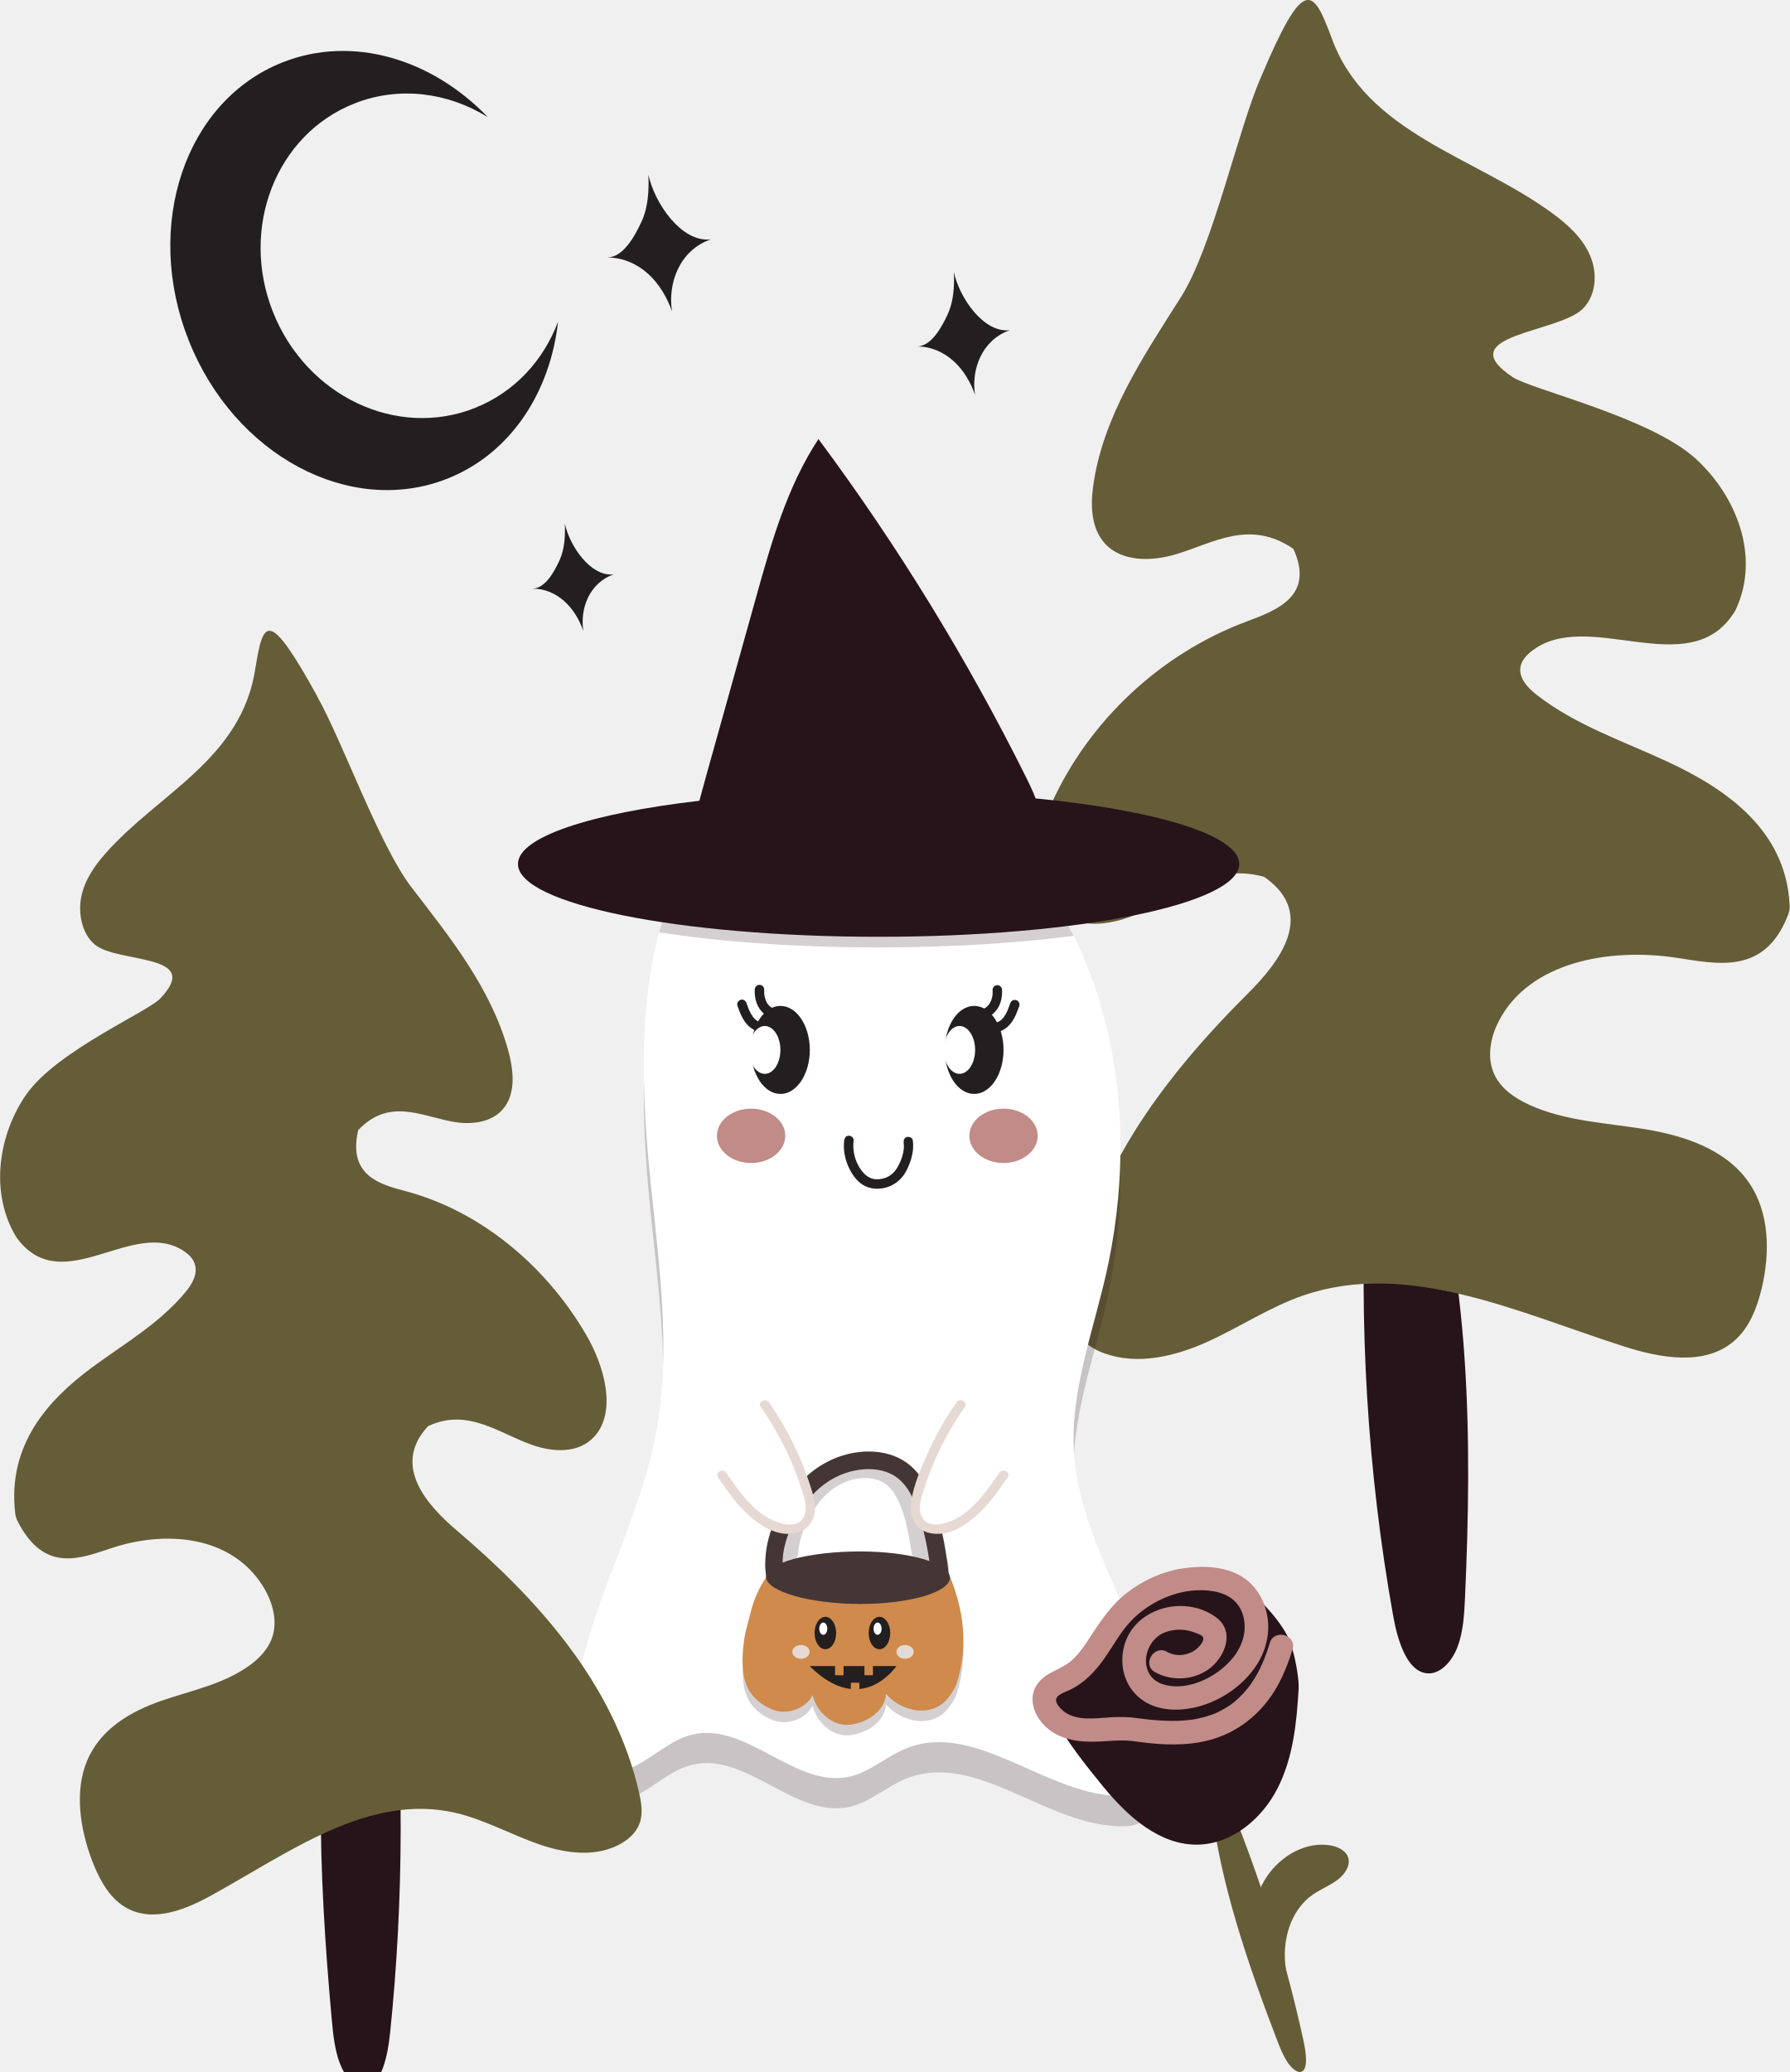
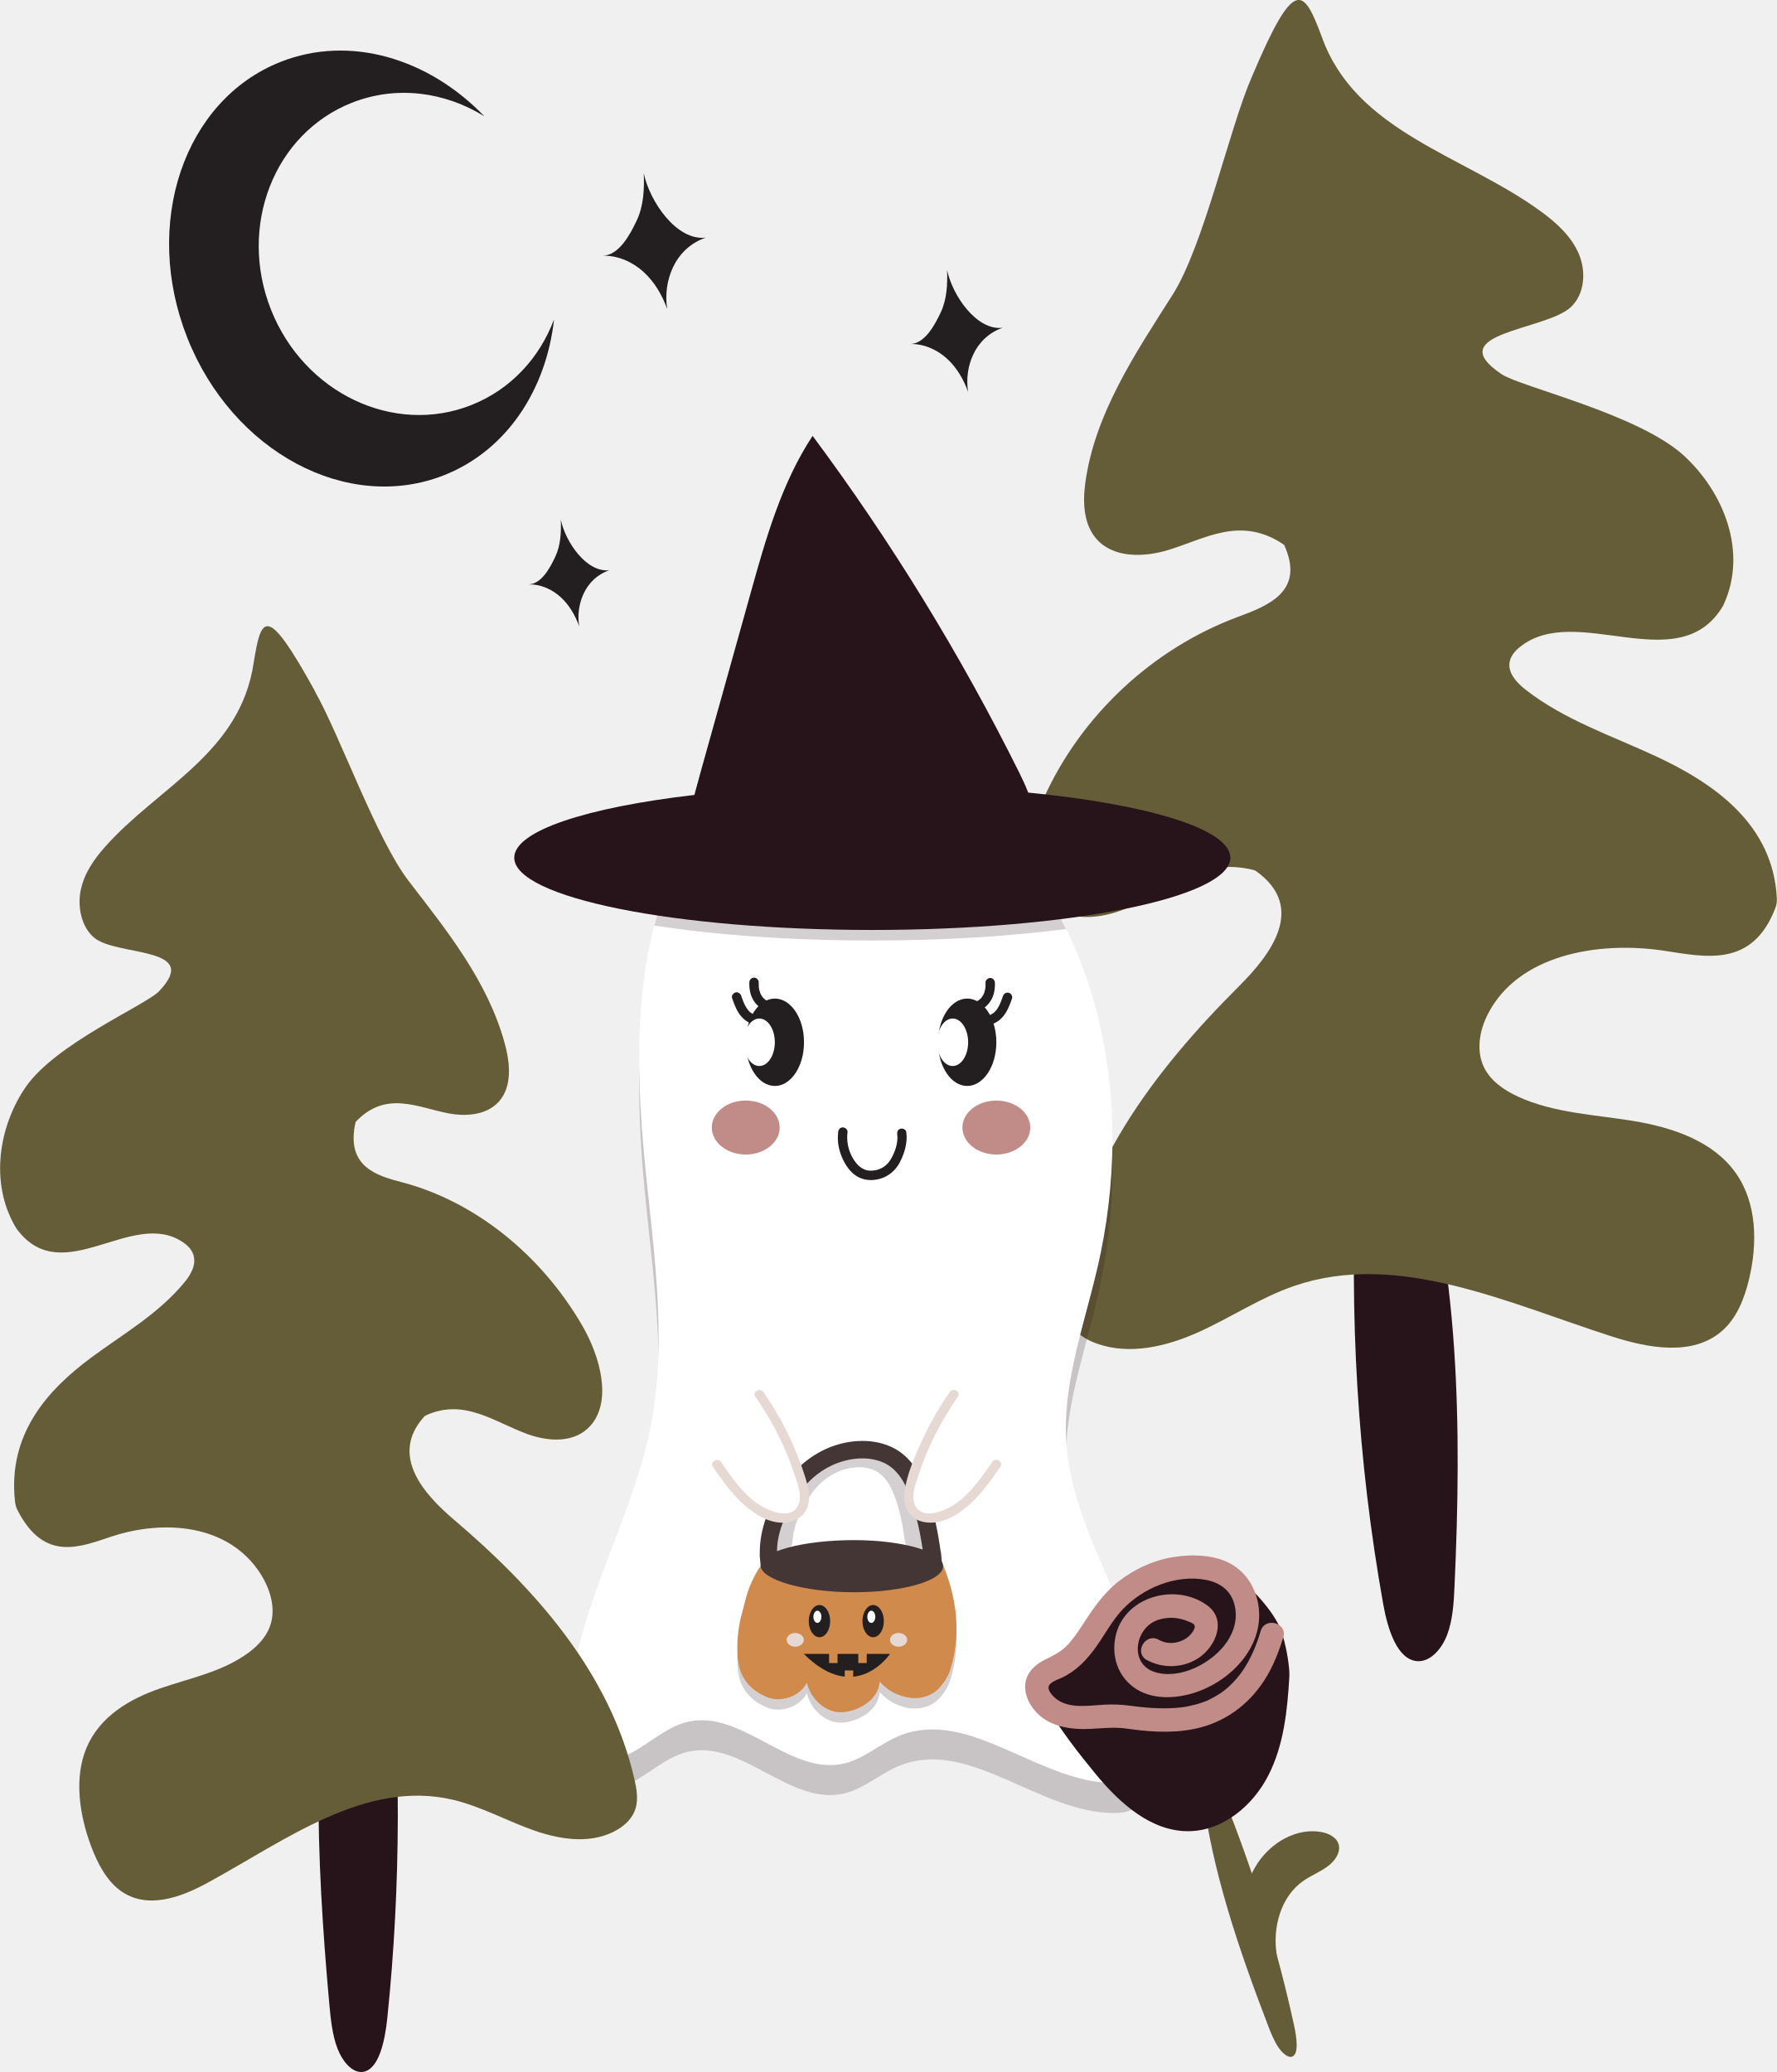
- <svg xmlns="http://www.w3.org/2000/svg" id="Layer_1" viewBox="0 0 378.6 438.27">
+ <svg xmlns="http://www.w3.org/2000/svg" id="Layer_1" viewBox="0 0 378.6 441.49">
  <defs>
    <style>.cls-1{fill:#fff;}.cls-2{fill:#e6d9d3;}.cls-3{fill:#655d37;}.cls-4{fill:#cf8a4c;}.cls-5{fill:#c18b87;}.cls-6{fill:#231f20;}.cls-7{fill:#453636;}.cls-8,.cls-9{fill:#27141a;}.cls-9,.cls-10{opacity:.2;}</style>
  </defs>
  <g id="r_tree">
    <path class="cls-8" d="M289.06,248.59c-1.69,31.29,.22,62.82,5.66,93.21,.96,5.39,2.99,11.84,7.25,12.15,2.69,.2,5.17-2.45,6.37-5.62s1.41-6.79,1.57-10.3c1.54-33.79,1.14-68.68-8.84-99.67-1.39-4.32-4.41-9.32-7.76-7.45-1.08,.6-1.87,1.84-2.54,3.1-2.14,4.07-1.57,9.69-1.72,14.58" />
    <path class="cls-3" d="M266.72,16.39c-4.8,10.96-10.19,35.9-16.89,46.44-7.97,12.54-16.64,25.44-18.6,40.18-.55,4.14-.34,8.78,2.45,11.89,3.62,4.04,10.02,3.87,15.21,2.3,7.95-2.41,15.51-7.39,24.71-1.11,4.58,9.99-3.55,13.01-9.88,15.37-18.14,6.75-33.37,20.97-41.33,38.61-3.47,7.68-4.86,18.28,1.98,23.18,4.73,3.39,11.35,2.3,16.63-.13,8.25-3.79,15.25-10.5,26.11-7.74,.19,.05,.37,.13,.53,.24,10.83,7.75,3.07,17.82-3.65,24.52-18.04,17.98-34.67,39.75-36.78,65.13-.19,2.29-.23,4.71,.85,6.73,1.12,2.09,3.28,3.43,5.51,4.24,7.07,2.58,15.02,.67,21.87-2.43,6.86-3.1,13.19-7.37,20.31-9.81,22.08-7.57,45.57,3.68,67.8,10.8,7.73,2.48,17.08,4.17,23.25-1.12,3.25-2.78,4.89-7.01,5.88-11.17,1.8-7.57,1.68-16.1-2.78-22.48-4.81-6.89-13.54-9.8-21.83-11.17-8.29-1.37-16.93-1.68-24.57-5.17-3-1.37-5.92-3.36-7.34-6.34-1.67-3.51-.93-7.76,.83-11.22,6.43-12.69,23.45-15.67,37.52-13.56,8.79,1.32,18.86,3.75,23.77-9.12,.23-.61,.34-1.28,.31-1.93-.73-15.82-13.26-24.57-25.84-30.41-9.43-4.38-19.52-7.75-27.7-14.16-1.89-1.48-3.84-3.58-3.39-5.94,.24-1.28,1.16-2.33,2.18-3.15,11.92-9.62,33.46,6.84,43.03-8.35,.16-.25,.3-.51,.42-.78,5.05-11.08,.08-23.74-8.48-31.62-9.66-8.89-34.78-14.65-38.86-17.37-13.21-8.89,9.52-9.28,14.81-14.36,2.92-2.81,3.22-7.59,1.62-11.32s-4.73-6.57-8.01-8.97c-16.39-12-39.48-16.88-46.72-37.2-3.92-10.48-5.79-13.14-14.93,8.5" />
  </g>
  <g id="ghost">
    <g id="Shadow" class="cls-10">
      <path class="cls-8" d="M201.42,173.58c-18.24-12.22-43.62-2.8-54.92,13.93-11.3,16.73-11.19,42.74-9.44,62.86,1.75,20.11,5.48,40.52,1.5,60.31-4.29,21.32-17.37,40.84-17.3,62.59,0,1.62,.1,3.3,.85,4.73,2.14,4.11,8.23,3.99,12.36,1.88s7.62-5.6,12.14-6.63c11.42-2.61,21.73,11.53,33.15,8.92,4.34-.99,7.78-4.28,11.91-5.95,14.86-6.01,29.87,10.25,45.9,10.08,1.37-.01,2.81-.18,3.94-.96,1.46-1.01,2.09-2.84,2.49-4.58,5.1-22.51-14.86-43.2-16.75-66.21-1.14-13.93,4.44-27.42,7.26-41.11,7.42-35.96-.97-76.37-33.07-99.87" />
    </g>
    <g id="Body">
      <path class="cls-1" d="M201.42,167.19c-18.24-12.22-43.62-2.8-54.92,13.93-11.3,16.73-11.19,42.74-9.44,62.86,1.75,20.11,5.48,40.52,1.5,60.31-4.29,21.32-17.37,40.84-17.3,62.59,0,1.62,.1,3.3,.85,4.73,2.14,4.11,8.23,3.99,12.36,1.88s7.62-5.6,12.14-6.63c11.42-2.61,21.73,11.53,33.15,8.92,4.34-.99,7.78-4.28,11.91-5.95,14.86-6.01,29.87,10.25,45.9,10.08,1.37-.01,2.81-.18,3.94-.96,1.46-1.01,2.09-2.84,2.49-4.58,5.1-22.51-14.86-43.2-16.75-66.21-1.14-13.93,4.44-27.42,7.26-41.11,7.42-35.96-.97-76.37-33.07-99.87" />
    </g>
    <g id="L_eye">
      <ellipse class="cls-6" cx="165.1" cy="222.08" rx="6.21" ry="9.31" />
      <path class="cls-6" d="M164.16,213.49c-.13-.02-.25-.05-.37-.09-.05-.02-.1-.03-.15-.05-.18-.06,.1,.05,0,0-.21-.1-.41-.21-.6-.35-.09-.06-.11-.09-.01,0-.05-.04-.1-.08-.15-.13-.09-.08-.17-.16-.25-.24-.04-.05-.09-.1-.13-.15-.02-.02-.12-.15-.04-.05,.09,.11-.04-.06-.06-.09-.04-.05-.07-.11-.11-.16-.07-.11-.13-.21-.18-.32-.03-.05-.05-.11-.08-.16-.12-.25,.03,.1-.02-.05-.09-.27-.18-.53-.25-.81-.03-.13-.05-.26-.07-.4-.02-.12,.01,.15,0-.05,0-.06-.01-.12-.02-.18-.02-.3-.02-.6-.01-.9,.02-.52-.47-1.02-1-1-.56,.03-.98,.44-1,1-.05,1.35,.2,2.8,.95,3.95,.69,1.06,1.77,1.92,3.03,2.16,.51,.1,1.1-.14,1.23-.7,.11-.49-.15-1.12-.7-1.23h0Z" />
      <path class="cls-6" d="M161.82,216.34c-.14,.01-.28,.02-.42,.02-.03,0-.29-.01-.13,0s-.05-.01-.09-.02c-.14-.03-.27-.06-.4-.11-.06-.02-.13-.03-.18-.07,.2,.13,0,0-.04-.02-.13-.06-.25-.13-.37-.21-.05-.03-.11-.07-.16-.11-.05-.03-.24-.13-.04-.03-.23-.12-.44-.4-.61-.59-.02-.02-.15-.18-.07-.08s-.06-.08-.07-.1c-.1-.14-.19-.28-.28-.43-.16-.27-.3-.54-.43-.83-.03-.06-.06-.13-.09-.19-.05-.11,.06,.14-.02-.04-.06-.15-.12-.29-.17-.44-.12-.31-.23-.62-.33-.92-.17-.49-.69-.87-1.23-.7-.49,.16-.88,.7-.7,1.23,.5,1.41,1.02,2.84,2.03,3.97,.93,1.05,2.37,1.81,3.8,1.67,.52-.05,1.03-.42,1-1-.02-.5-.44-1.06-1-1h0Z" />
      <ellipse class="cls-1" cx="161.79" cy="222.08" rx="3.3" ry="5.06" />
    </g>
    <g id="R_eye">
      <ellipse class="cls-6" cx="206.08" cy="222.08" rx="6.21" ry="9.31" />
      <path class="cls-6" d="M208,215.49c1.26-.24,2.34-1.1,3.03-2.16,.75-1.15,1.01-2.59,.95-3.95-.02-.52-.45-1.02-1-1-.52,.02-1.02,.44-1,1,.01,.29,.01,.57,0,.86,0,.07-.01,.15-.02,.22,0,.1-.01,.1,0,0-.02,.13-.04,.27-.07,.4-.06,.28-.14,.55-.24,.82-.06,.18,.03-.05-.02,.05-.03,.05-.05,.11-.08,.16-.06,.12-.13,.25-.2,.36-.06,.1-.13,.19-.2,.29,.05-.06,.09-.1,.01-.02-.04,.05-.08,.1-.13,.15-.08,.09-.16,.17-.25,.25-.05,.04-.1,.08-.15,.13-.09,.08,.14-.1-.01,.01-.19,.13-.39,.25-.6,.35s.12-.04,0,0c-.06,.02-.12,.04-.18,.06-.12,.04-.25,.07-.37,.09-.51,.1-.86,.74-.7,1.23,.18,.55,.68,.8,1.23,.7h0Z" />
      <path class="cls-6" d="M209.8,218.4c1.43,.15,2.87-.62,3.8-1.67,1.01-1.14,1.53-2.56,2.03-3.97,.17-.49-.2-1.12-.7-1.23-.56-.13-1.04,.17-1.23,.7-.1,.3-.21,.59-.32,.88-.06,.15-.11,.29-.17,.44-.03,.08-.07,.17-.01,.04-.03,.08-.07,.16-.1,.23-.13,.28-.27,.56-.43,.83-.08,.13-.16,.26-.25,.39-.04,.06-.08,.12-.12,.17,.13-.17-.03,.03-.05,.05-.08,.1-.17,.19-.26,.28-.07,.07-.24,.29-.35,.31l.08-.06s-.06,.05-.09,.07c-.05,.04-.11,.07-.16,.11-.13,.08-.26,.16-.4,.23-.03,.01-.22,.1-.09,.04s-.06,.02-.09,.03c-.13,.05-.26,.08-.4,.11-.06,.01-.12,.03-.18,.03,.26,0,.03,0-.03,0-.15,0-.3,0-.45-.02-.52-.05-1.02,.5-1,1,.03,.59,.44,.94,1,1h0Z" />
      <ellipse class="cls-1" cx="202.98" cy="222.08" rx="3.3" ry="5.06" />
    </g>
    <g id="Mouth">
      <path class="cls-6" d="M178.59,241.22c-.23,1.86,.09,3.71,.83,5.42,.67,1.55,1.69,3.11,3.17,4.01,1.56,.95,3.55,1,5.25,.41s3.08-1.82,3.91-3.45c1.01-1.98,1.66-4.18,1.35-6.41-.07-.54-.76-.83-1.23-.7-.58,.16-.77,.69-.7,1.23,.25,1.81-.53,3.92-1.48,5.45s-2.58,2.32-4.32,2.26-2.94-1.37-3.75-2.83c-.92-1.66-1.27-3.51-1.04-5.39,.07-.54-.51-1-1-1-.6,0-.93,.46-1,1h0Z" />
    </g>
    <ellipse id="L" class="cls-5" cx="158.89" cy="240.25" rx="7.23" ry="5.75" />
    <ellipse id="R" class="cls-5" cx="212.29" cy="240.25" rx="7.23" ry="5.75" />
    <g id="Candy_bad">
      <g id="Pumpkin_shadow" class="cls-10">
        <path class="cls-8" d="M165.23,333.28c-2.4,.76-4,3.7-5.08,6.04s-1.45,4.44-2.14,6.94c-.92,3.31-1.28,8.09-.47,11.23s3.01,5.16,5.93,6.36,7.02-.18,8.43-3.08c.88,3.6,4.2,6.6,7.77,6.27,3.57-.33,7.51-2.78,7.76-6.49,1.64,1.64,2.64,2.35,4.81,3.07s4.8,.61,6.93-.89c1.28-.9,2.76-3.01,3.24-4.54,2.43-7.65,1.54-15.29-1.54-22.68" />
      </g>
      <g id="Pumpkin_bag">
        <path class="cls-4" d="M165.23,331.06c-2.4,.76-4,3.7-5.08,6.04s-1.45,4.44-2.14,6.94c-.92,3.31-1.28,8.09-.47,11.23s3.01,5.16,5.93,6.36,7.02-.18,8.43-3.08c.88,3.6,4.2,6.6,7.77,6.27,3.57-.33,7.51-2.78,7.76-6.49,1.64,1.64,2.64,2.35,4.81,3.07s4.8,.61,6.93-.89c1.28-.9,2.76-3.01,3.24-4.54,2.43-7.65,1.54-15.29-1.54-22.68" />
      </g>
      <g id="Handle_shadow" class="cls-10">
        <path class="cls-8" d="M196.48,327.65c-.98-6.26-2.28-15.12-8.95-17.88s-14.36,1.34-18.17,7.06c-2.34,3.51-3.97,7.43-4.27,11.66l.93-1.62c-1.73,.74-3.7,1.9-4.12,3.89-.31,1.44,.37,2.8,1.42,3.76,2.73,2.49,7.07,3.28,10.59,3.79,5.09,.74,10.25,.76,15.33,.03,3.35-.48,7.38-1.24,9.97-3.61,1.15-1.05,1.79-2.59,1.34-4.14-.69-2.34-3.3-3.47-5.37-4.26-2.26-.85-3.24,2.77-1,3.62,.9,.34,2.43,1.03,2.78,1.69,.08,.15,.07-.06-.03,.09,.2-.29-.03,.04-.11,.12,.21-.21-.12,.11-.19,.17-.17,.14-.12,.12-.37,.29-2.21,1.52-5.23,2.02-7.82,2.39-3.77,.54-7.64,.57-11.43,.24-3.08-.27-6.34-.78-9.2-2.01-.58-.25-1.2-.55-1.71-.94-.21-.16-.52-.53-.55-.57-.13-.17,.04-.04,0-.03,.3-.05-.38,.31,.13,.02,.76-.42,1.41-.94,2.24-1.3,.62-.26,.89-1.01,.93-1.62,.27-3.84,2.06-7.57,4.35-10.62,2.04-2.72,5.21-4.8,8.63-5.17,1.82-.2,3.82,.04,5.36,1.09,1.36,.93,2.27,2.39,2.94,3.86,1.56,3.39,2.16,7.33,2.74,10.99,.16,1,1.41,1.56,2.31,1.31,1.07-.3,1.47-1.3,1.31-2.31Z" />
      </g>
      <path id="Bag_hole" class="cls-7" d="M200.95,333.72c0,3.07-8.51,5.55-19.02,5.55s-19.86-2.65-19.86-5.71,9.36-5.4,19.86-5.4,19.02,2.49,19.02,5.55Z" />
      <g id="Handle">
        <path class="cls-7" d="M165.7,332.64c-.61-4.17,.79-8.3,2.87-11.87s4.59-6.47,8.24-8.32c3.34-1.69,7.68-2.37,11.23-.89s5.23,5.19,6.3,8.59c1.33,4.24,2.2,8.72,2.63,13.14,.1,1.01,.79,1.88,1.88,1.88,.94,0,1.98-.86,1.88-1.88-.46-4.63-1.31-9.32-2.66-13.78-1.27-4.2-3.37-8.6-7.37-10.81-4.26-2.36-9.72-2.04-14.11-.23s-7.86,5.1-10.47,9.15c-3.1,4.82-4.87,10.28-4.02,16.03,.15,1,1.42,1.56,2.31,1.31,1.07-.3,1.46-1.3,1.31-2.31h0Z" />
      </g>
      <g id="Face">
        <ellipse id="L-2" class="cls-2" cx="169.44" cy="349.41" rx="1.83" ry="1.46" />
        <ellipse id="R-2" class="cls-2" cx="191.46" cy="349.41" rx="1.83" ry="1.46" />
        <g id="L_eye-2">
          <ellipse class="cls-6" cx="174.6" cy="345.42" rx="2.28" ry="3.43" />
          <ellipse class="cls-1" cx="174.16" cy="344.5" rx=".85" ry="1.3" />
        </g>
        <g id="R_eye-2">
          <ellipse class="cls-6" cx="186.04" cy="345.42" rx="2.28" ry="3.43" />
          <ellipse class="cls-1" cx="185.65" cy="344.5" rx=".85" ry="1.3" />
        </g>
        <g id="Mouth-2">
          <path class="cls-6" d="M171.27,352.4h18.36s-7.32,11.03-18.36,0Z" />
          <rect class="cls-4" x="182.87" y="351.62" width="1.8" height="2.73" />
          <rect class="cls-4" x="179.99" y="355.93" width="1.8" height="2.73" />
          <rect class="cls-4" x="176.65" y="351.62" width="1.8" height="2.73" />
        </g>
      </g>
    </g>
    <g id="R_arm">
      <path class="cls-1" d="M203.23,297.13c-3.94,5.6-6.98,11.87-8.97,18.48-.58,1.94-1.04,4.18,0,5.9,1.42,2.31,4.75,2.3,7.19,1.25,4.69-2,7.88-6.48,10.84-10.74" />
      <path class="cls-2" d="M202.36,296.62c-2.26,3.24-4.23,6.66-5.87,10.25-1.55,3.4-3.23,7.16-3.76,10.89-.43,3.05,.94,5.96,4.16,6.55s6.11-.9,8.5-2.75c3.17-2.45,5.5-5.78,7.76-9.04,.74-1.06-1-2.06-1.73-1.01-2.22,3.21-4.54,6.58-7.77,8.86-2.15,1.51-7.3,3.79-8.77,.15-.75-1.86,.15-4.13,.73-5.92,.65-2.01,1.4-3.99,2.25-5.93,1.71-3.88,3.8-7.58,6.23-11.05,.74-1.06-.99-2.06-1.73-1.01h0Z" />
    </g>
    <g id="L_arm">
      <path class="cls-1" d="M161.81,297.13c3.94,5.6,6.98,11.87,8.97,18.48,.58,1.94,1.04,4.18,0,5.9-1.42,2.31-4.75,2.3-7.19,1.25-4.69-2-7.88-6.48-10.84-10.74" />
      <path class="cls-2" d="M160.95,297.63c2.43,3.48,4.52,7.17,6.23,11.05,.85,1.93,1.6,3.92,2.25,5.93,.58,1.79,1.48,4.06,.73,5.92-1.47,3.64-6.62,1.36-8.77-.15-3.23-2.27-5.55-5.66-7.77-8.86-.73-1.05-2.46-.05-1.73,1.01,2.02,2.91,4.08,5.88,6.76,8.22,2.31,2.02,5.27,3.83,8.44,3.69s5.3-2.26,5.31-5.39c0-1.84-.61-3.66-1.19-5.39-.6-1.82-1.29-3.62-2.05-5.38-1.76-4.1-3.94-8-6.49-11.66-.73-1.05-2.47-.05-1.73,1.01h0Z" />
    </g>
    <path id="Hat_shadow" class="cls-9" d="M156.46,170.78c-3.91,2.93-7.32,6.43-9.96,10.34-3.2,4.74-5.48,10.22-7.07,16.09,12.86,2,28.96,3.19,46.44,3.19,15.21,0,29.36-.9,41.26-2.45-5.13-10.46-12.38-19.97-21.99-27.86-6.16-.32-12.61-.5-19.27-.5-10.42,0-20.35,.42-29.4,1.19Z" />
    <path id="Witch_Hat" class="cls-8" d="M219.07,168.87c-.56-1.47-1.24-2.91-1.92-4.28-12.51-25.15-27.26-49.18-44.01-71.72-6.62,10.05-9.96,21.86-13.19,33.45-3.52,12.58-7.03,25.17-10.55,37.75-.49,1.76-.98,3.53-1.45,5.31-22.92,2.66-38.38,7.65-38.38,13.37,0,8.51,34.16,15.4,76.29,15.4s76.29-6.9,76.29-15.4c0-6.1-17.58-11.38-43.08-13.87Z" />
  </g>
  <g id="l_tree">
    <path class="cls-8" d="M82.69,343.83c2.82,28.82,2.76,57.97-.17,86.19-.52,5.01-1.84,11.02-5.24,11.45-2.15,.27-4.25-2.09-5.37-4.98-1.11-2.89-1.44-6.22-1.74-9.45-2.81-31.12-4.13-63.34,2.42-92.25,.91-4.03,3.1-8.74,5.87-7.13,.89,.52,1.58,1.63,2.18,2.78,1.91,3.69,1.71,8.89,2.06,13.39" />
    <path class="cls-3" d="M67.07,147.26c5.36,9.45,13.18,31.6,19.99,40.44,8.1,10.53,16.81,21.3,20.46,34.53,1.03,3.72,1.51,7.97-.26,11.14-2.3,4.1-7.4,4.69-11.74,3.85-6.65-1.28-13.35-4.96-19.75,1.84-2.22,9.65,4.66,11.47,10.02,12.89,15.35,4.06,29.44,15.29,38.26,30.48,3.84,6.61,6.45,16.12,1.72,21.39-3.27,3.64-8.67,3.41-13.21,1.81-7.08-2.51-13.59-7.82-21.81-4.05-.14,.06-.27,.16-.38,.28-7.49,8.32,.09,16.63,6.37,21.96,16.86,14.33,33.14,32.28,38.42,55.21,.48,2.06,.85,4.27,.28,6.24-.59,2.04-2.12,3.51-3.77,4.51-5.24,3.17-11.81,2.35-17.69,.31-5.88-2.04-11.51-5.21-17.5-6.61-18.59-4.36-35.62,8.62-52.24,17.69-5.78,3.15-12.95,5.78-18.6,1.67-2.97-2.17-4.87-5.83-6.25-9.52-2.5-6.7-3.62-14.51-.98-20.85,2.84-6.84,9.35-10.51,15.73-12.72s13.19-3.49,18.75-7.56c2.19-1.6,4.22-3.75,4.92-6.63,.83-3.4-.37-7.19-2.25-10.15-6.9-10.85-20.82-11.6-31.68-8.05-6.78,2.22-14.42,5.61-20.15-5.58-.27-.53-.45-1.13-.52-1.73-1.66-14.53,7.03-23.96,16.18-30.75,6.86-5.09,14.38-9.33,19.96-16.13,1.29-1.57,2.54-3.71,1.85-5.82-.37-1.14-1.25-2-2.17-2.63-10.82-7.4-25.56,10.11-35.31-2.66-.16-.21-.31-.43-.44-.66-5.58-9.53-3.43-21.66,2.24-29.84,6.4-9.23,25.51-17.39,28.36-20.34,9.21-9.64-8.87-7.37-13.79-11.4-2.72-2.23-3.63-6.56-2.89-10.15s2.82-6.55,5.08-9.11c11.3-12.84,28.91-19.96,31.77-39.35,1.62-10.02,2.73-12.66,13.05,6.04" />
  </g>
  <path id="moon" class="cls-6" d="M100.45,86.3c-16.54,6.56-35.66-2.54-42.71-20.32-7.05-17.78,.65-37.51,17.19-44.07,9.5-3.77,19.85-2.36,28.28,2.88-11.87-12.35-28.68-17.45-43.46-11.59-20.59,8.16-29.47,34.49-19.83,58.8,9.64,24.31,34.14,37.4,54.73,29.24,13.32-5.28,21.73-18.17,23.4-33.19-3.06,8.16-9.18,14.91-17.59,18.24Z" />
  <g id="sparkles">
    <path class="cls-6" d="M193.99,73.3c2.84-.06,5.63,1.17,7.74,3.08s3.58,4.44,4.54,7.12c-.84-5.22,1.36-11.58,7.37-13.66-5.59,.67-10.74-6.97-11.85-12.31,.12,3.06-.04,6.22-1.33,8.99s-3.41,6.67-6.47,6.78" />
    <path class="cls-6" d="M112.67,124.52c2.48-.06,4.92,1.02,6.76,2.69s3.13,3.88,3.97,6.22c-.73-4.56,1.19-10.12,6.44-11.94-4.89,.59-9.39-6.09-10.35-10.76,.1,2.67-.03,5.43-1.16,7.86s-2.98,5.83-5.66,5.92" />
    <path class="cls-6" d="M128.48,54.49c3.17-.07,6.27,1.3,8.62,3.43s3.99,4.95,5.06,7.93c-.93-5.82,1.51-12.9,8.21-15.22-6.23,.75-11.97-7.76-13.2-13.71,.13,3.4-.04,6.93-1.48,10.01s-3.8,7.44-7.21,7.55" />
  </g>
  <g id="rose">
    <g id="Stem">
      <path class="cls-3" d="M261.98,386.13c5.8,14.88,10.45,30.26,13.75,45.45,.59,2.7,1,6.01-.36,6.61-.86,.38-2.11-.64-3.04-2.04s-1.6-3.12-2.24-4.79c-6.17-16.1-11.88-32.94-13.78-48.89-.26-2.22-.11-4.95,1.31-4.4,.46,.18,.92,.69,1.36,1.23,1.39,1.74,2.14,4.5,3.01,6.84" />
      <path class="cls-3" d="M264.15,412.03c.03-5.28,.93-10.73,3.86-15.11s8.24-7.46,13.44-6.58c1.66,.28,3.47,1.18,3.82,2.83,.19,.9-.11,1.84-.6,2.62-1.52,2.42-4.55,3.31-6.91,4.93-4.87,3.35-6.66,9.96-5.73,15.8,.1,.63,.21,1.34-.15,1.87-.34,.5-.99,.66-1.59,.73-2.29,.24-6.15-1.64-6.15-7.07" />
    </g>
    <g id="Flower">
      <path class="cls-8" d="M273.37,348.67c-.11-.45-.27-.94-.5-1.49-.21-.54-.42-1.02-.64-1.36,0,0,0,0,0,0-1.1-2.07-3.03-4.7-6.36-7.93-9.79-9.46-26.23-2.5-29.54,4.48-1.52,3.2-3.94,6.02-5.91,8.23-1.63,1.83-3.56,3.39-5.78,4.43-7.48,3.51-1.71,8.42-1.71,8.42,3.05,5.22,6.69,9.89,10.53,14.56,5.11,6.21,11.83,12.28,19.88,12.17,7.24-.1,13.61-5.43,16.9-11.88,3.3-6.44,4.06-13.85,4.48-21.08,.1-1.75-.51-5.66-1.36-8.56Z" />
      <path class="cls-5" d="M244.32,353.68c3.46,1.93,7.94,1.76,11.22-.51,3.59-2.49,5.89-8.09,1.62-11.15-6.84-4.91-17.89-1.75-19.53,6.92-.77,4.08,.57,8.18,4.01,10.64,3.18,2.27,7.38,2.41,11.07,1.59,7.84-1.74,15.64-8.62,15.58-17.11-.03-4.18-1.93-8.24-5.5-10.52s-8.58-2.44-12.81-1.76-8.21,2.52-11.57,5.12-5.62,6.03-7.92,9.56c-.98,1.51-1.99,2.99-3.26,4.27s-2.86,2.06-4.53,2.88c-1.89,.92-3.6,2.38-4.12,4.5s.31,4.4,1.69,6.12c2.99,3.73,7.79,4.37,12.28,4.14,2.3-.12,4.61-.37,6.91-.12,.98,.11,2.35,.32,3.48,.44,4.95,.53,10.16,.48,14.89-1.25,6.05-2.22,10.62-6.83,13.34-12.63,.9-1.92,1.65-3.92,2.26-5.95,.92-3.09-3.9-4.41-4.82-1.33s-2.05,5.79-3.77,8.36c-1.2,1.8-3.04,3.7-4.64,4.79-.9,.61-1.85,1.13-2.83,1.6-.35,.17,.07,0-.41,.18-.23,.09-.45,.17-.68,.25-.53,.19-1.06,.35-1.6,.5-.5,.13-1,.25-1.5,.35-.23,.05-.46,.09-.7,.13-.14,.02-.97,.14-.5,.08-1,.12-2.01,.19-3.01,.22-1.97,.05-3.95-.07-5.91-.27-.45-.05-.91-.1-1.36-.16-.2-.03-.41-.05-.61-.08-.44-.06,.36,.05-.23-.03-1.91-.26-3.77-.33-5.7-.22-3.22,.18-7.28,.91-10.06-1.2-.74-.56-1.83-1.73-1.68-2.59,.17-1.01,1.93-1.55,2.78-1.94,3.13-1.46,5.41-3.87,7.39-6.66,1.85-2.61,3.35-5.5,5.55-7.85,4.34-4.62,11.32-7.54,17.69-6.38,3,.54,5.35,2.17,6.17,5.19,.78,2.86,.02,5.74-1.64,8.14-3.09,4.44-9.94,8.04-15.34,6.32s-4.29-9.19,.46-11c1.28-.49,2.7-.64,4.06-.49,.78,.09,1.58,.31,2.31,.59,.43,.17,1.34,.46,1.6,.85,.44,.66-.53,1.85-1.04,2.33-.82,.8-1.99,1.3-3.07,1.47-1.21,.19-2.4-.02-3.47-.62-2.81-1.57-5.34,2.75-2.52,4.32h0Z" />
    </g>
  </g>
</svg>
